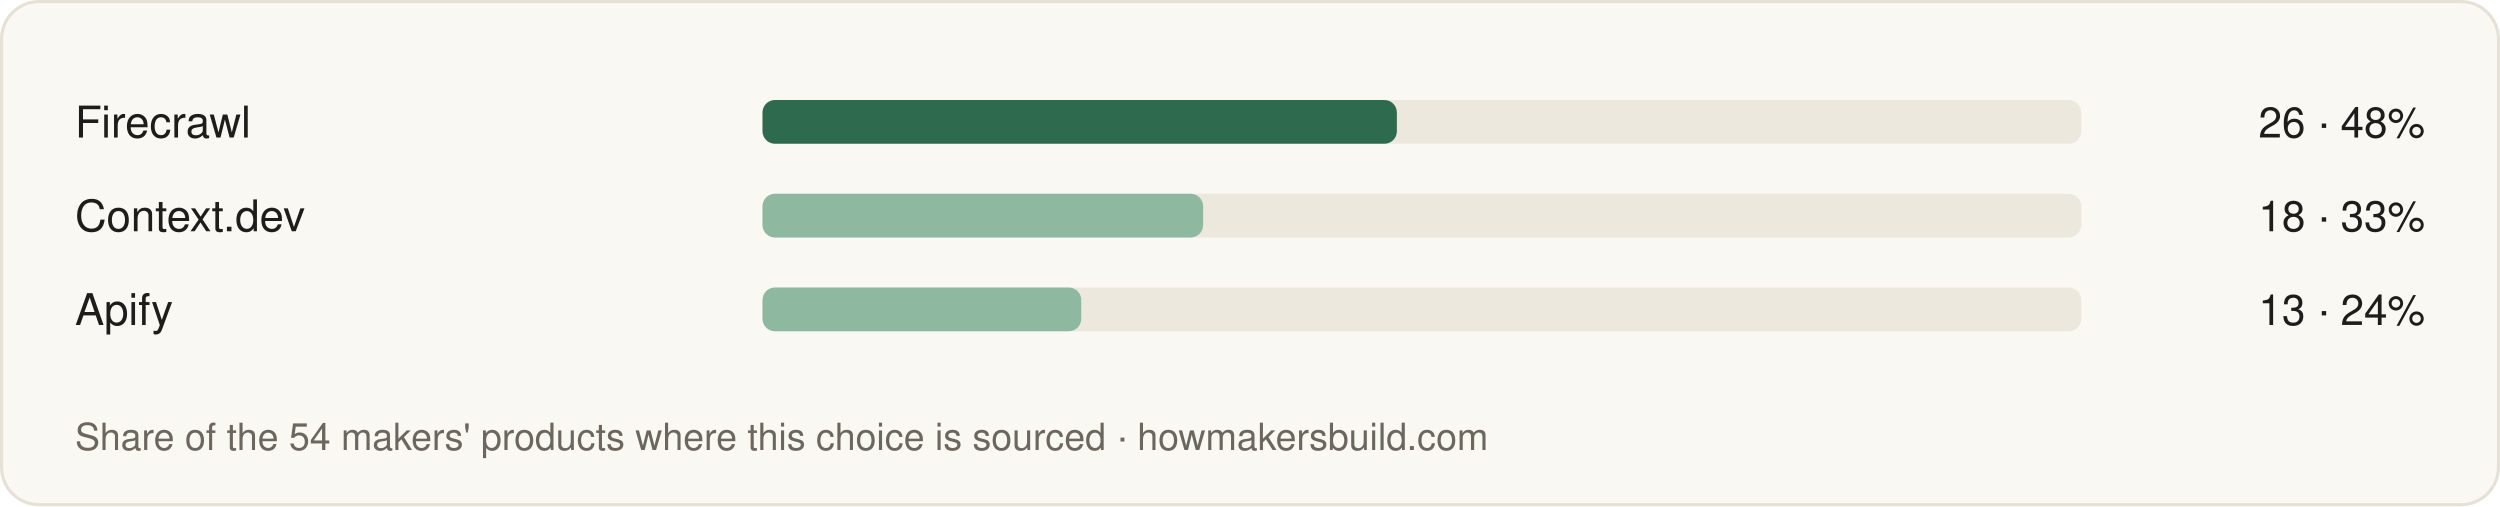
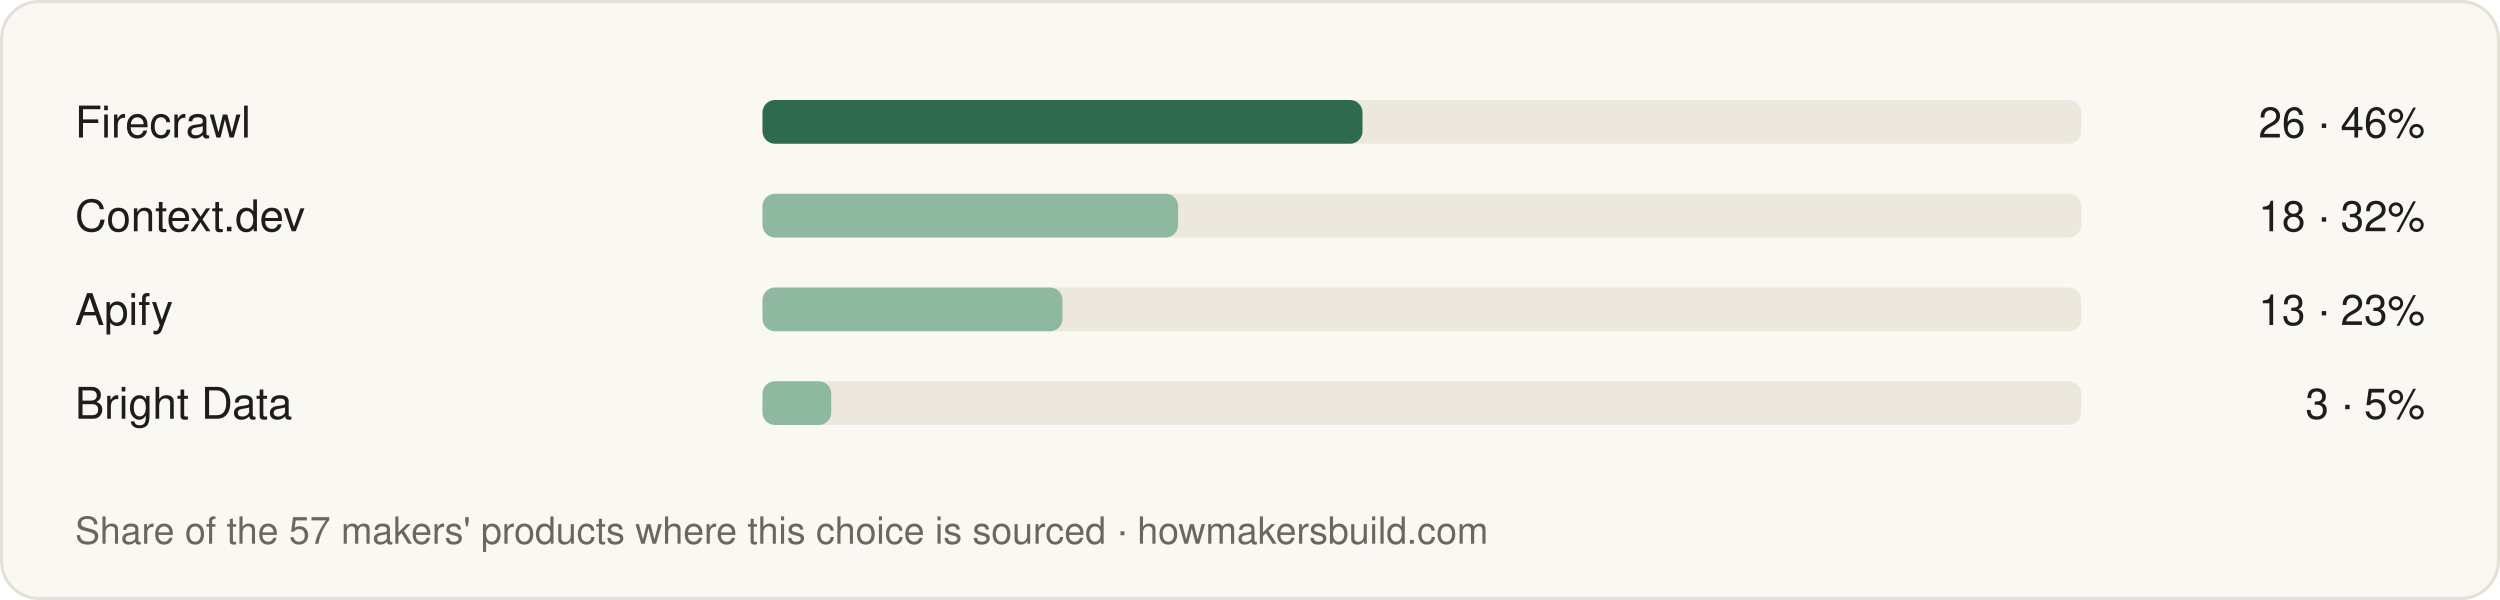
- <svg xmlns="http://www.w3.org/2000/svg" width="800" height="162" viewBox="0 0 800 162" font-family="-apple-system, BlinkMacSystemFont, 'Segoe UI', Helvetica, Arial, sans-serif">
-   <rect x="0.5" y="0.5" width="799" height="161" rx="12" fill="#faf8f3" stroke="#e6e1d6" />
+ <svg xmlns="http://www.w3.org/2000/svg" width="800" height="192" viewBox="0 0 800 192" font-family="-apple-system, BlinkMacSystemFont, 'Segoe UI', Helvetica, Arial, sans-serif">
+   <rect x="0.5" y="0.5" width="799" height="191" rx="12" fill="#faf8f3" stroke="#e6e1d6" />
  <text x="24" y="44" font-size="14" fill="#1e1d1a">Firecrawl</text>
  <rect x="244" y="32" width="422" height="14" rx="4" fill="#ece8de" />
-   <rect x="244" y="32" width="203" height="14" rx="4" fill="#2e6b4e" />
-   <text x="776" y="44" font-size="13.5" text-anchor="end" fill="#1e1d1a">26 · 48%</text>
+   <rect x="244" y="32" width="192" height="14" rx="4" fill="#2e6b4e" />
+   <text x="776" y="44" font-size="13.5" text-anchor="end" fill="#1e1d1a">26 · 46%</text>
  <text x="24" y="74" font-size="14" fill="#1e1d1a">Context.dev</text>
  <rect x="244" y="62" width="422" height="14" rx="4" fill="#ece8de" />
-   <rect x="244" y="62" width="141" height="14" rx="4" fill="#8fb8a0" />
-   <text x="776" y="74" font-size="13.5" text-anchor="end" fill="#1e1d1a">18 · 33%</text>
+   <rect x="244" y="62" width="133" height="14" rx="4" fill="#8fb8a0" />
+   <text x="776" y="74" font-size="13.5" text-anchor="end" fill="#1e1d1a">18 · 32%</text>
  <text x="24" y="104" font-size="14" fill="#1e1d1a">Apify</text>
  <rect x="244" y="92" width="422" height="14" rx="4" fill="#ece8de" />
-   <rect x="244" y="92" width="102" height="14" rx="4" fill="#8fb8a0" />
-   <text x="776" y="104" font-size="13.5" text-anchor="end" fill="#1e1d1a">13 · 24%</text>
-   <text x="24" y="144" font-size="12" fill="#6b675e">Share of the 54 makers' products where this choice is sourced · howmakersbuild.com</text>
+   <rect x="244" y="92" width="96" height="14" rx="4" fill="#8fb8a0" />
+   <text x="776" y="104" font-size="13.5" text-anchor="end" fill="#1e1d1a">13 · 23%</text>
+   <text x="24" y="134" font-size="14" fill="#1e1d1a">Bright Data</text>
+   <rect x="244" y="122" width="422" height="14" rx="4" fill="#ece8de" />
+   <rect x="244" y="122" width="22" height="14" rx="4" fill="#8fb8a0" />
+   <text x="776" y="134" font-size="13.5" text-anchor="end" fill="#1e1d1a">3 · 5%</text>
+   <text x="24" y="174" font-size="12" fill="#6b675e">Share of the 57 makers' products where this choice is sourced · howmakersbuild.com</text>
</svg>
